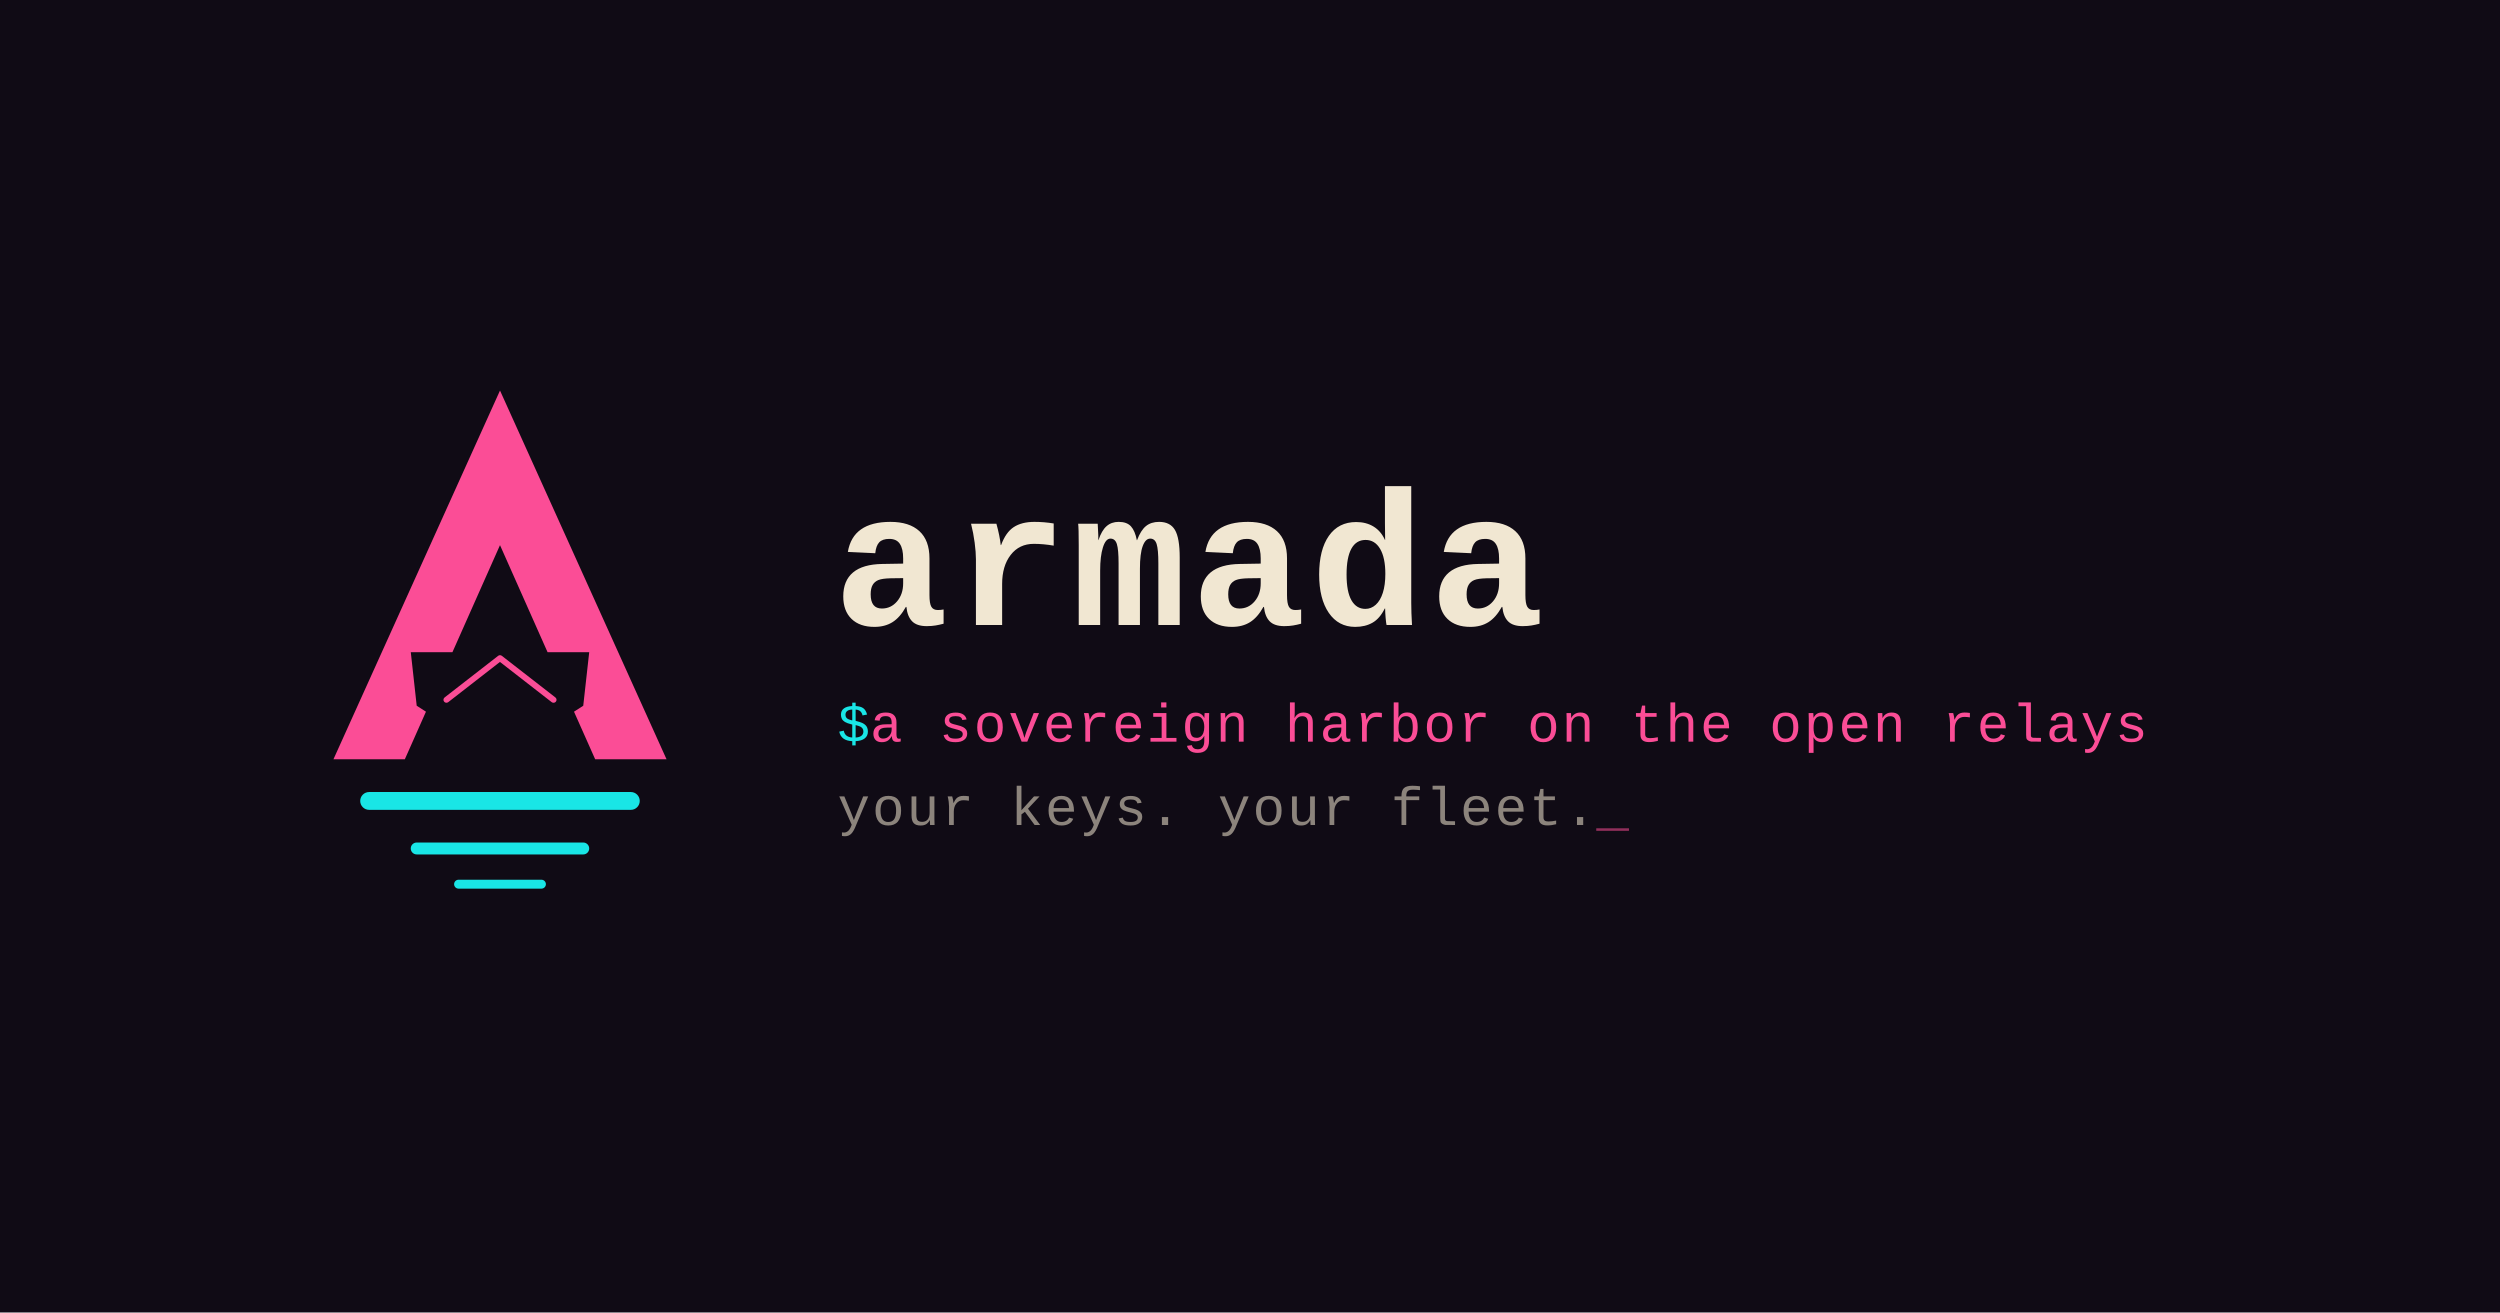
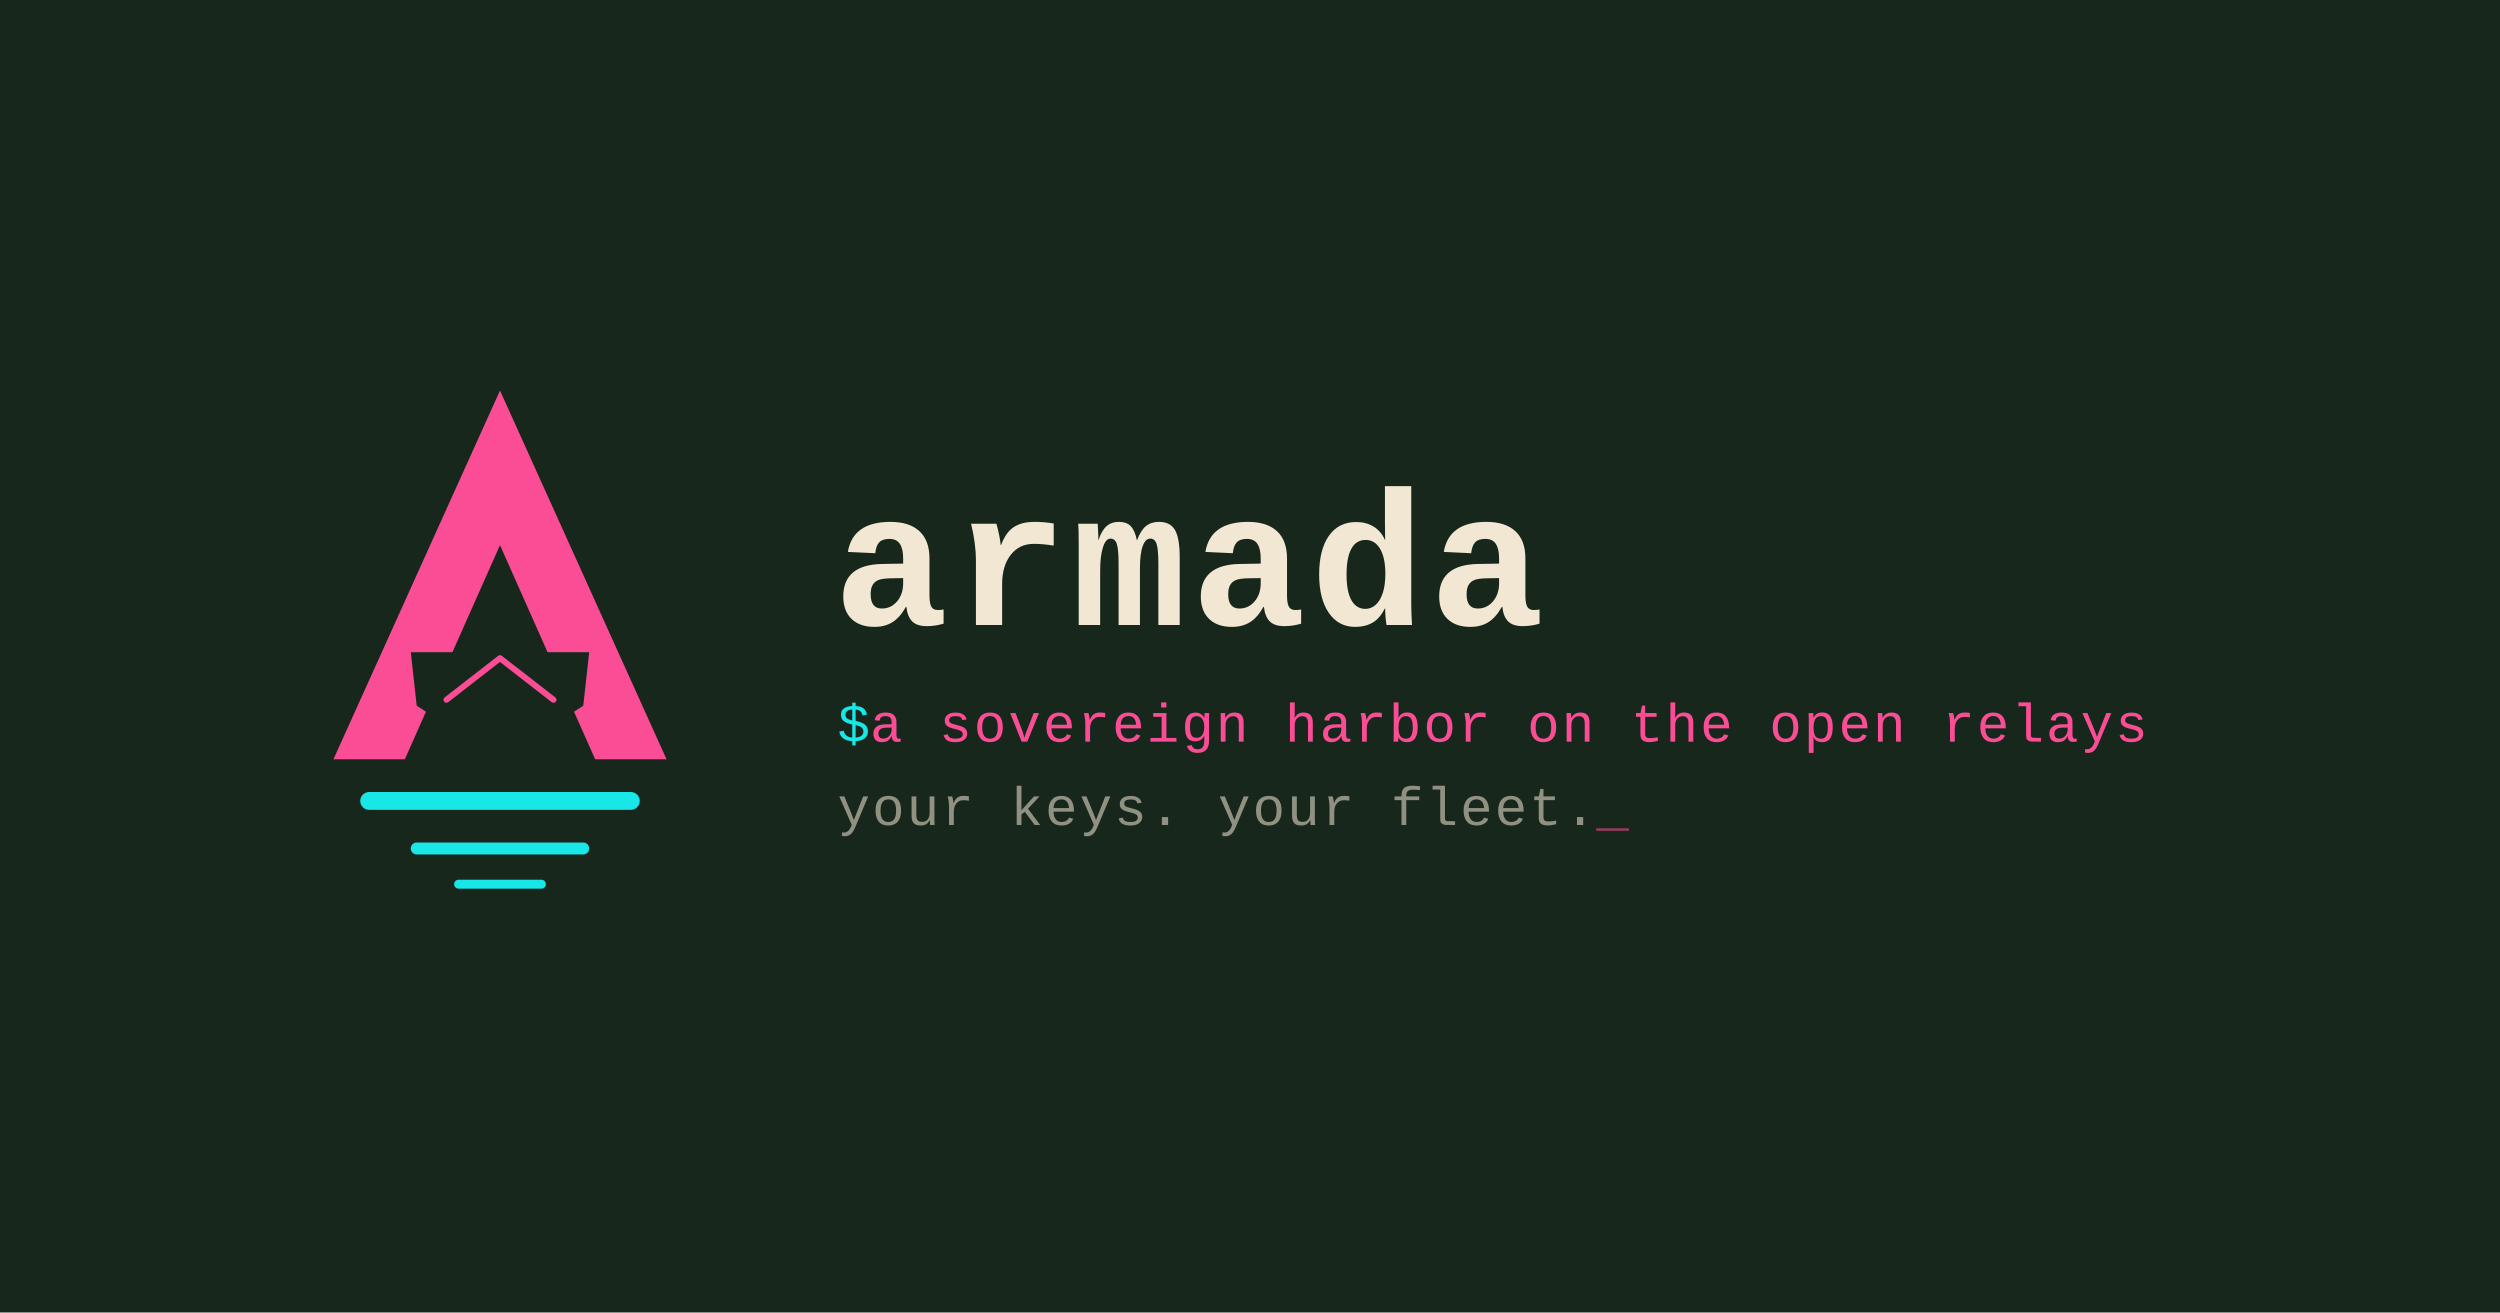
- <svg xmlns="http://www.w3.org/2000/svg" width="1200" height="630" viewBox="0 0 1200 630" fill="none" role="img" aria-label="Armada">
-   <rect width="1200" height="630" fill="#100b15" />
+ <svg xmlns="http://www.w3.org/2000/svg" width="1200" height="630" viewBox="0 0 1200 630" fill="none" role="img" aria-label="Wizardry">
+   <rect width="1200" height="630" fill="#18271c" />
  <g transform="translate(112, 179) scale(2.0)">
    <g fill="#19e6e6">
      <path d="M95.4 104.865H32.59c-1.18 0-2.14-.96-2.14-2.14s.96-2.14 2.14-2.14H95.4c1.18 0 2.14.96 2.14 2.14s-.96 2.14-2.14 2.14z" />
      <path d="M83.98 115.565H44.01a1.43 1.43 0 1 1 0-2.86h39.97a1.43 1.43 0 1 1 0 2.86z" />
      <path d="M73.99 123.775H54.01a1.071 1.071 0 0 1 0-2.14h19.98a1.071 1.071 0 0 1 0 2.14z" />
    </g>
    <path d="M64 4.225l-39.97 88.5h17.13l2.31-5.2 2.76-6.22-2.22-1.43-1.42-12.84h9.99l4.89-11.01L64 41.335l11.42 25.7h9.99l-1.43 12.84-2.22 1.43 2.77 6.22 2.31 5.2h17.13z" fill="#fb4d96" />
    <path d="M76.84 79.165c-.15 0-.31-.05-.44-.15l-12.41-9.65-12.41 9.65c-.31.24-.76.19-1-.13a.706.706 0 0 1 .13-1l12.85-9.99c.26-.2.62-.2.88 0l12.85 9.99a.715.715 0 0 1-.43 1.28z" fill="#fb4d96" />
  </g>
  <g font-family="'JetBrains Mono','Courier New',monospace">
    <text x="400" y="300" font-size="92" font-weight="700" letter-spacing="2" fill="#f1e7d2">armada</text>
    <text x="402" y="356" font-size="26" letter-spacing="1" fill="#fb4d96">
      <tspan fill="#19e6e6">$ </tspan>a sovereign harbor on the open relays
    </text>
    <text x="402" y="396" font-size="26" letter-spacing="1" fill="#f1e7d2" fill-opacity="0.55">
      your keys. your fleet.<tspan fill="#fb4d96">_</tspan>
    </text>
  </g>
</svg>
